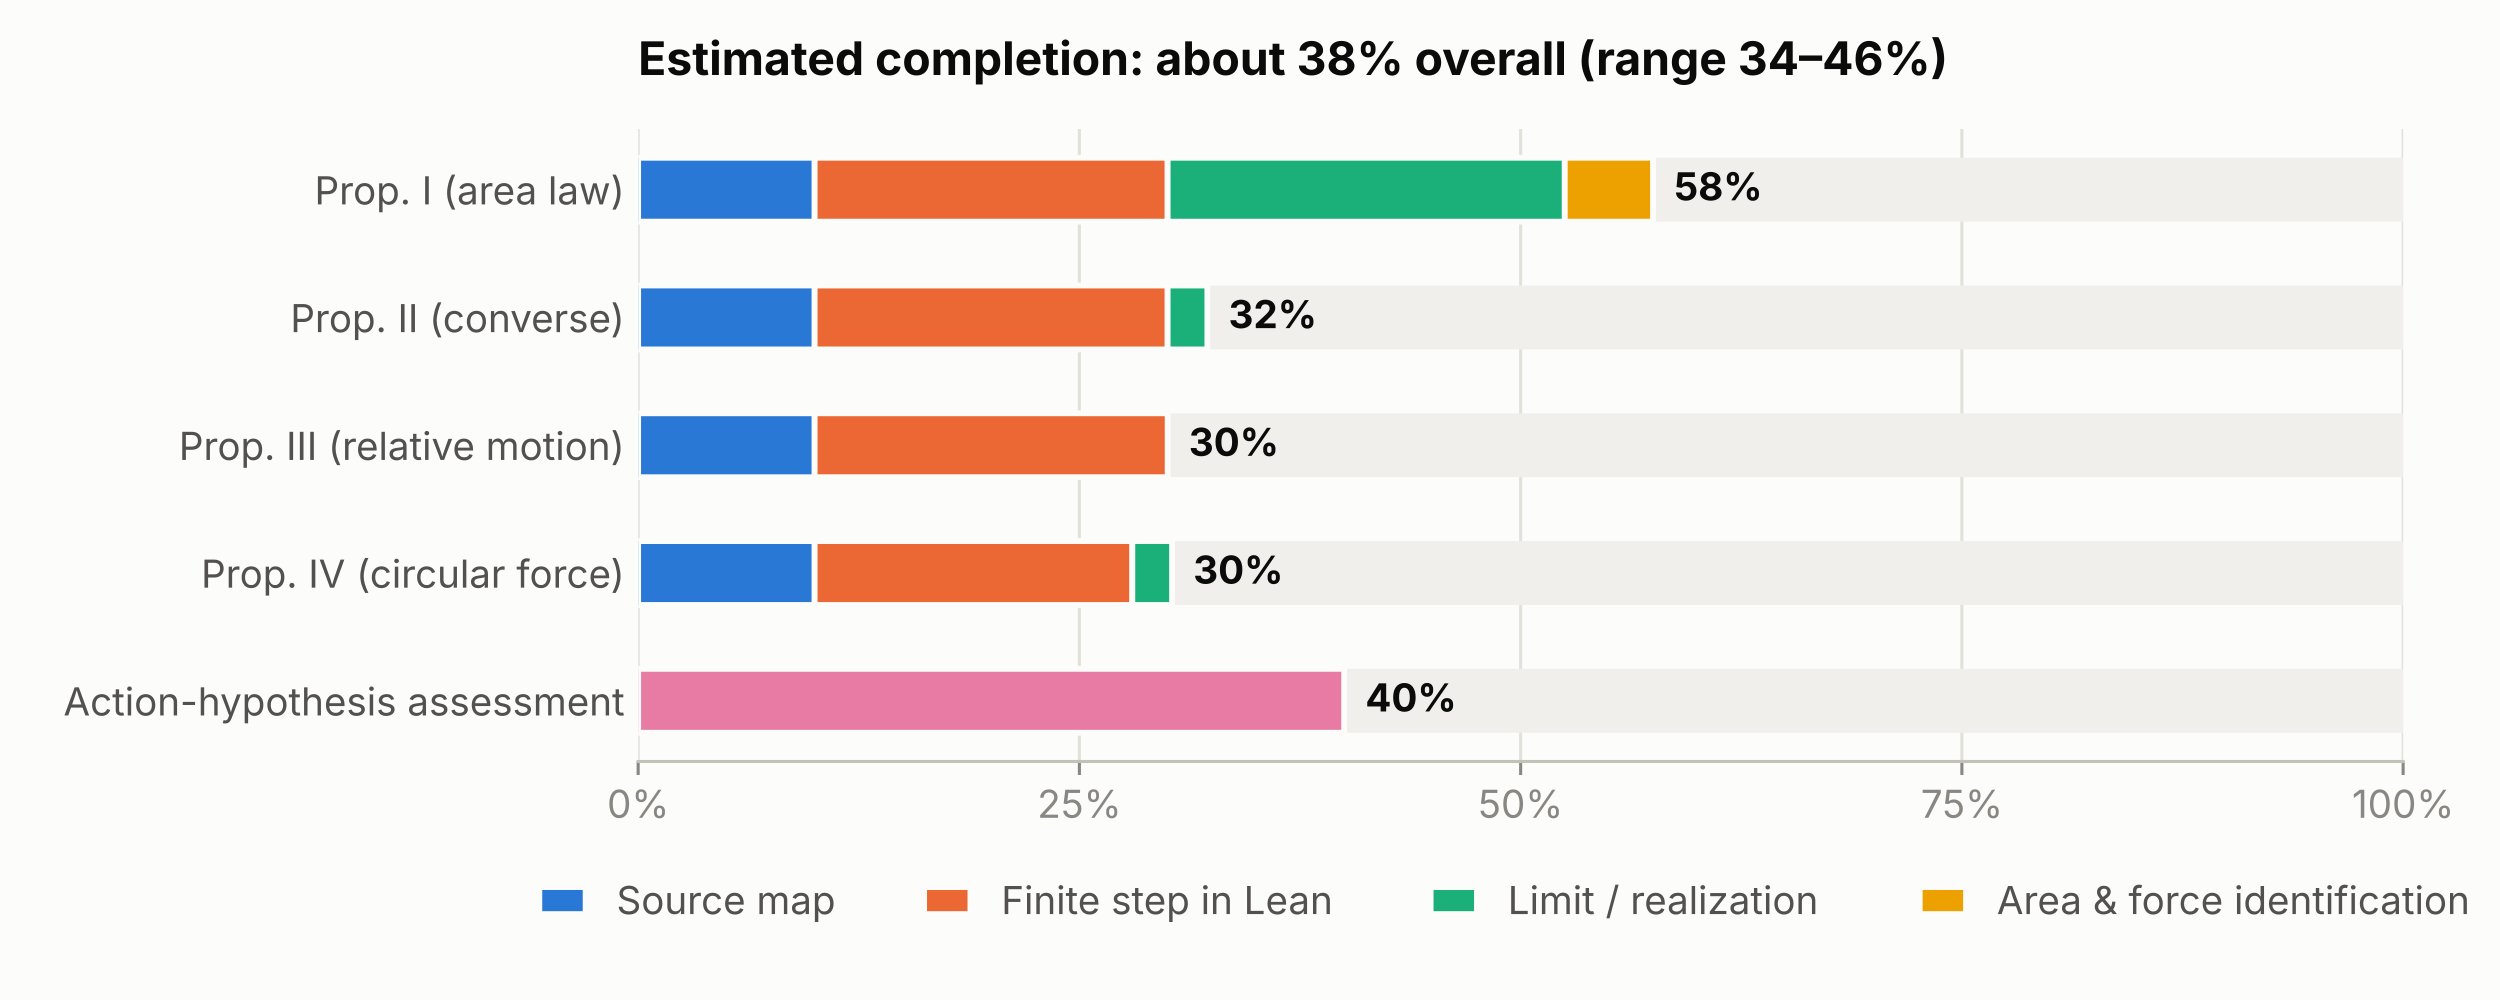
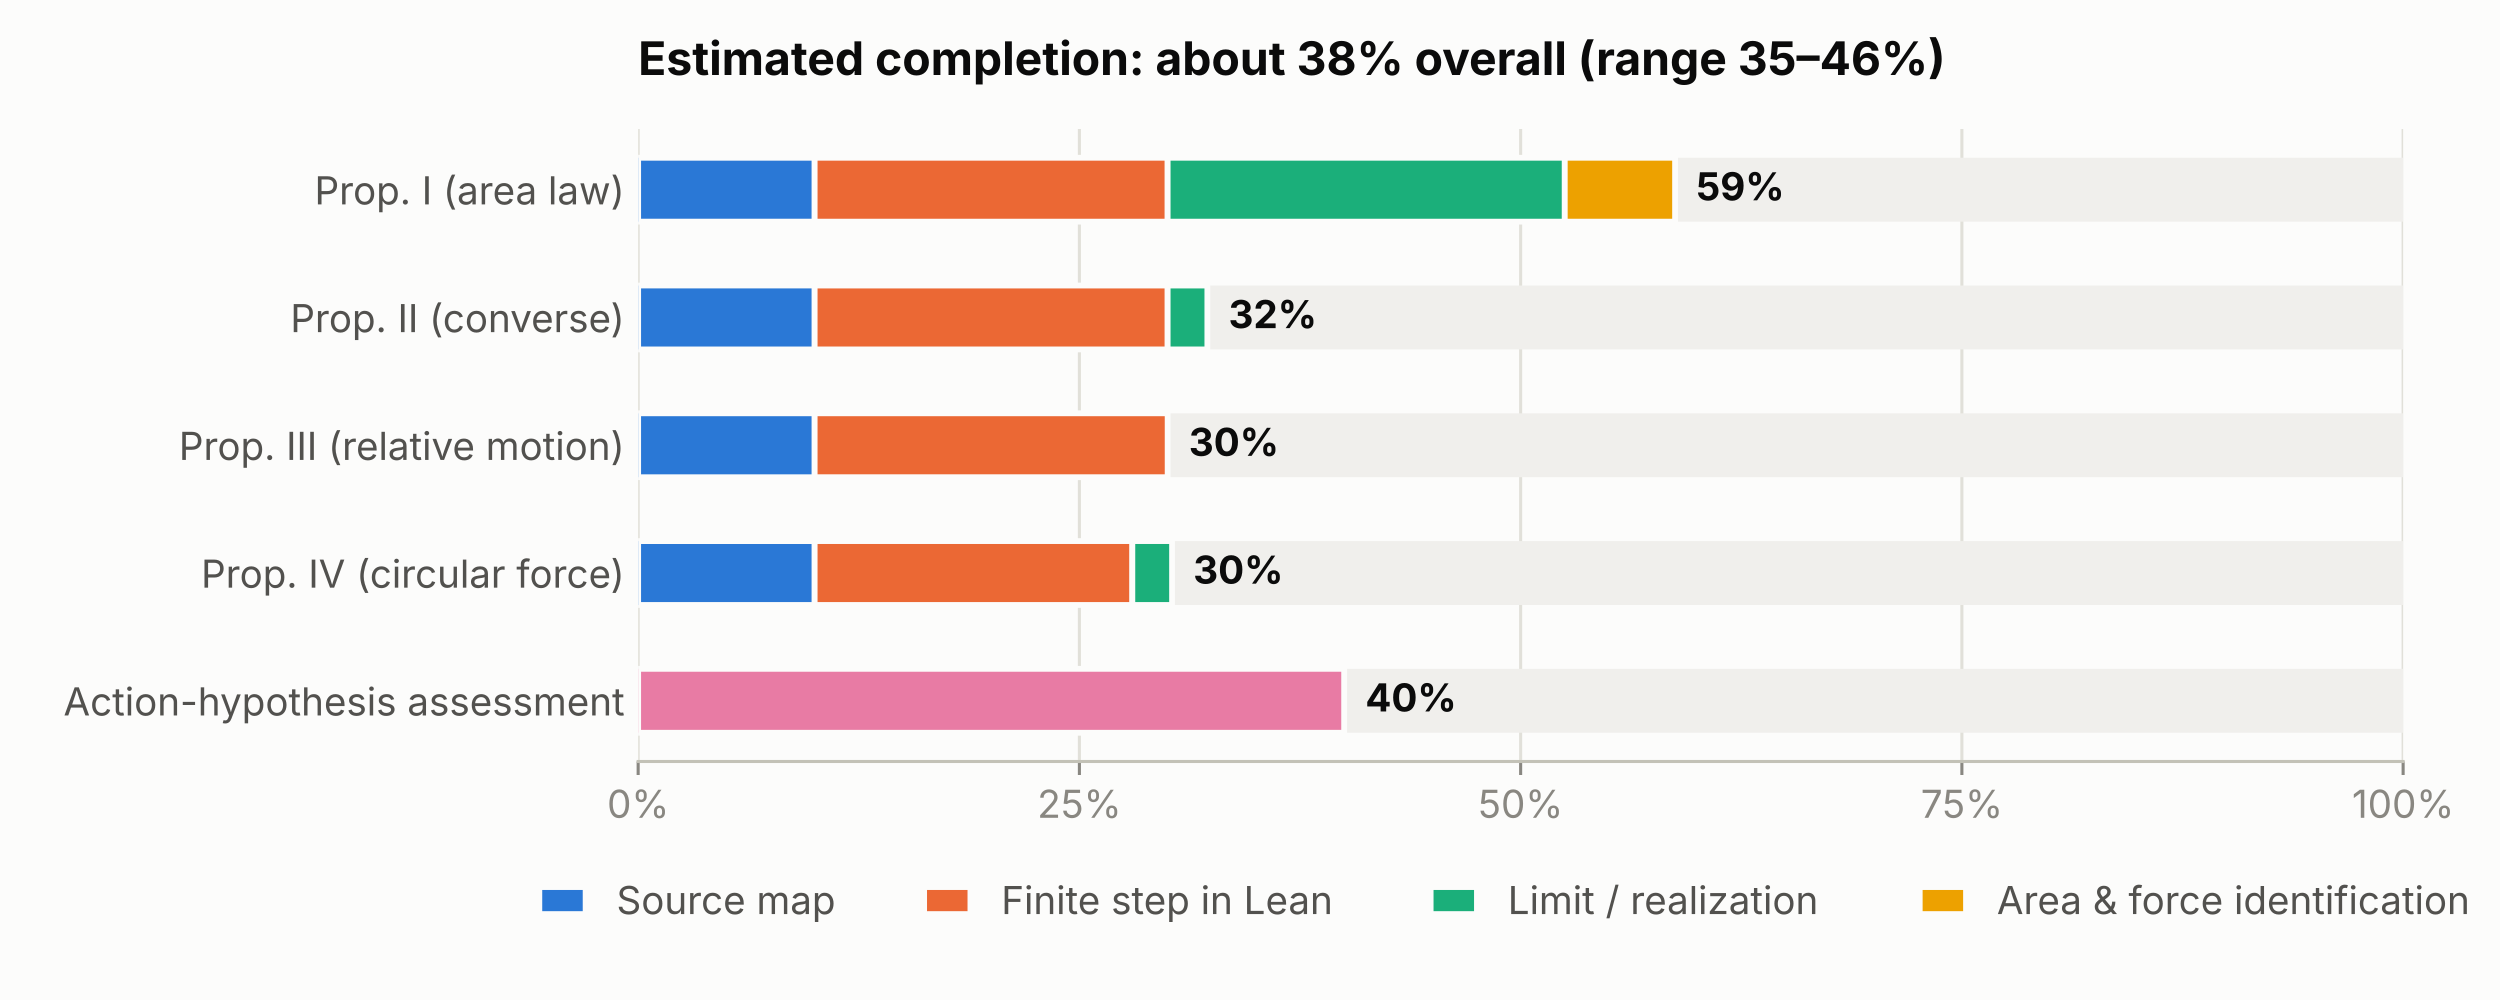
<svg xmlns="http://www.w3.org/2000/svg" xmlns:xlink="http://www.w3.org/1999/xlink" width="648pt" height="259.2pt" viewBox="0 0 648 259.2" version="1.1">
  <defs>
    <style type="text/css">*{stroke-linejoin: round; stroke-linecap: butt}</style>
  </defs>
  <g id="figure_1">
    <g id="patch_1">
      <path d="M 0 259.2 L 648 259.2 L 648 0 L 0 0 z " style="fill: #fcfcfb" />
    </g>
    <g id="axes_1">
      <g id="patch_2">
        <path d="M 165.41 197.378 L 622.89 197.378 L 622.89 33.44 L 165.41 33.44 z " style="fill: #fcfcfb" />
      </g>
      <g id="matplotlib.axis_1">
        <g id="xtick_1">
          <g id="line2d_1">
            <path d="M 165.41 197.378 L 165.41 33.44 " clip-path="url(#p6fa15ee021)" style="fill: none; stroke: #e1e0d9; stroke-width: 0.8; stroke-linecap: square" />
          </g>
          <g id="line2d_2">
            <defs>
              <path id="m02e6627c96" d="M 0 0 L 0 3.5 " style="stroke: #898781; stroke-width: 0.8" />
            </defs>
            <g>
              <use xlink:href="#m02e6627c96" x="165.41" y="197.378" style="fill: #898781; stroke: #898781; stroke-width: 0.8" />
            </g>
          </g>
          <g id="text_1">
            <text style="font-size: 10px; font-family: 'Inter', 'Helvetica Neue', 'Arial', 'DejaVu Sans', sans-serif; text-anchor: middle; fill: #898781" x="165.41" y="211.977" transform="rotate(-0 165.41 211.9767)">0%</text>
          </g>
        </g>
        <g id="xtick_2">
          <g id="line2d_3">
            <path d="M 279.78 197.378 L 279.78 33.44 " clip-path="url(#p6fa15ee021)" style="fill: none; stroke: #e1e0d9; stroke-width: 0.8; stroke-linecap: square" />
          </g>
          <g id="line2d_4">
            <g>
              <use xlink:href="#m02e6627c96" x="279.78" y="197.378" style="fill: #898781; stroke: #898781; stroke-width: 0.8" />
            </g>
          </g>
          <g id="text_2">
            <text style="font-size: 10px; font-family: 'Inter', 'Helvetica Neue', 'Arial', 'DejaVu Sans', sans-serif; text-anchor: middle; fill: #898781" x="279.78" y="211.977" transform="rotate(-0 279.78 211.9767)">25%</text>
          </g>
        </g>
        <g id="xtick_3">
          <g id="line2d_5">
            <path d="M 394.15 197.378 L 394.15 33.44 " clip-path="url(#p6fa15ee021)" style="fill: none; stroke: #e1e0d9; stroke-width: 0.8; stroke-linecap: square" />
          </g>
          <g id="line2d_6">
            <g>
              <use xlink:href="#m02e6627c96" x="394.15" y="197.378" style="fill: #898781; stroke: #898781; stroke-width: 0.8" />
            </g>
          </g>
          <g id="text_3">
            <text style="font-size: 10px; font-family: 'Inter', 'Helvetica Neue', 'Arial', 'DejaVu Sans', sans-serif; text-anchor: middle; fill: #898781" x="394.15" y="211.977" transform="rotate(-0 394.15 211.9767)">50%</text>
          </g>
        </g>
        <g id="xtick_4">
          <g id="line2d_7">
            <path d="M 508.52 197.378 L 508.52 33.44 " clip-path="url(#p6fa15ee021)" style="fill: none; stroke: #e1e0d9; stroke-width: 0.8; stroke-linecap: square" />
          </g>
          <g id="line2d_8">
            <g>
              <use xlink:href="#m02e6627c96" x="508.52" y="197.378" style="fill: #898781; stroke: #898781; stroke-width: 0.8" />
            </g>
          </g>
          <g id="text_4">
            <text style="font-size: 10px; font-family: 'Inter', 'Helvetica Neue', 'Arial', 'DejaVu Sans', sans-serif; text-anchor: middle; fill: #898781" x="508.52" y="211.977" transform="rotate(-0 508.52 211.9767)">75%</text>
          </g>
        </g>
        <g id="xtick_5">
          <g id="line2d_9">
            <path d="M 622.89 197.378 L 622.89 33.44 " clip-path="url(#p6fa15ee021)" style="fill: none; stroke: #e1e0d9; stroke-width: 0.8; stroke-linecap: square" />
          </g>
          <g id="line2d_10">
            <g>
              <use xlink:href="#m02e6627c96" x="622.89" y="197.378" style="fill: #898781; stroke: #898781; stroke-width: 0.8" />
            </g>
          </g>
          <g id="text_5">
            <text style="font-size: 10px; font-family: 'Inter', 'Helvetica Neue', 'Arial', 'DejaVu Sans', sans-serif; text-anchor: middle; fill: #898781" x="622.89" y="211.977" transform="rotate(-0 622.89 211.9767)">100%</text>
          </g>
        </g>
      </g>
      <g id="matplotlib.axis_2">
        <g id="ytick_1">
          <g id="line2d_11" />
          <g id="text_6">
            <text style="font-size: 10px; font-family: 'Inter', 'Helvetica Neue', 'Arial', 'DejaVu Sans', sans-serif; text-anchor: end; fill: #52514e" x="161.91" y="52.971" transform="rotate(-0 161.91 52.97067)">Prop. I (area law)</text>
          </g>
        </g>
        <g id="ytick_2">
          <g id="line2d_12" />
          <g id="text_7">
            <text style="font-size: 10px; font-family: 'Inter', 'Helvetica Neue', 'Arial', 'DejaVu Sans', sans-serif; text-anchor: end; fill: #52514e" x="161.91" y="86.09" transform="rotate(-0 161.91 86.0895)">Prop. II (converse)</text>
          </g>
        </g>
        <g id="ytick_3">
          <g id="line2d_13" />
          <g id="text_8">
            <text style="font-size: 10px; font-family: 'Inter', 'Helvetica Neue', 'Arial', 'DejaVu Sans', sans-serif; text-anchor: end; fill: #52514e" x="161.91" y="119.208" transform="rotate(-0 161.91 119.2083)">Prop. III (relative motion)</text>
          </g>
        </g>
        <g id="ytick_4">
          <g id="line2d_14" />
          <g id="text_9">
            <text style="font-size: 10px; font-family: 'Inter', 'Helvetica Neue', 'Arial', 'DejaVu Sans', sans-serif; text-anchor: end; fill: #52514e" x="161.91" y="152.327" transform="rotate(-0 161.91 152.3272)">Prop. IV (circular force)</text>
          </g>
        </g>
        <g id="ytick_5">
          <g id="line2d_15" />
          <g id="text_10">
            <text style="font-size: 10px; font-family: 'Inter', 'Helvetica Neue', 'Arial', 'DejaVu Sans', sans-serif; text-anchor: end; fill: #52514e" x="161.91" y="185.446" transform="rotate(-0 161.91 185.446)">Action-hypothesis assessment</text>
          </g>
        </g>
      </g>
      <g id="patch_3">
        <path d="M 165.41 57.451 L 622.89 57.451 L 622.89 40.892 L 165.41 40.892 z " clip-path="url(#p6fa15ee021)" style="fill: #f0efec" />
      </g>
      <g id="patch_4">
        <path d="M 165.41 57.451 L 211.158 57.451 L 211.158 40.892 L 165.41 40.892 z " clip-path="url(#p6fa15ee021)" style="fill: #2a78d6; stroke: #fcfcfb; stroke-width: 1.5; stroke-linejoin: miter" />
      </g>
      <g id="patch_5">
        <path d="M 211.158 57.451 L 302.654 57.451 L 302.654 40.892 L 211.158 40.892 z " clip-path="url(#p6fa15ee021)" style="fill: #eb6834; stroke: #fcfcfb; stroke-width: 1.5; stroke-linejoin: miter" />
      </g>
      <g id="patch_6">
        <path d="M 302.654 57.451 L 405.587 57.451 L 405.587 40.892 L 302.654 40.892 z " clip-path="url(#p6fa15ee021)" style="fill: #1baf7a; stroke: #fcfcfb; stroke-width: 1.5; stroke-linejoin: miter" />
      </g>
      <g id="patch_7">
-         <path d="M 405.587 57.451 L 428.461 57.451 L 428.461 40.892 L 405.587 40.892 z " clip-path="url(#p6fa15ee021)" style="fill: #eda100; stroke: #fcfcfb; stroke-width: 1.5; stroke-linejoin: miter" />
+         <path d="M 405.587 57.451 L 434.18 57.451 L 434.18 40.892 L 405.587 40.892 z " clip-path="url(#p6fa15ee021)" style="fill: #eda100; stroke: #fcfcfb; stroke-width: 1.5; stroke-linejoin: miter" />
      </g>
      <g id="patch_8">
        <path d="M 165.41 90.57 L 622.89 90.57 L 622.89 74.011 L 165.41 74.011 z " clip-path="url(#p6fa15ee021)" style="fill: #f0efec" />
      </g>
      <g id="patch_9">
        <path d="M 165.41 90.57 L 211.158 90.57 L 211.158 74.011 L 165.41 74.011 z " clip-path="url(#p6fa15ee021)" style="fill: #2a78d6; stroke: #fcfcfb; stroke-width: 1.5; stroke-linejoin: miter" />
      </g>
      <g id="patch_10">
        <path d="M 211.158 90.57 L 302.654 90.57 L 302.654 74.011 L 211.158 74.011 z " clip-path="url(#p6fa15ee021)" style="fill: #eb6834; stroke: #fcfcfb; stroke-width: 1.5; stroke-linejoin: miter" />
      </g>
      <g id="patch_11">
        <path d="M 302.654 90.57 L 312.947 90.57 L 312.947 74.011 L 302.654 74.011 z " clip-path="url(#p6fa15ee021)" style="fill: #1baf7a; stroke: #fcfcfb; stroke-width: 1.5; stroke-linejoin: miter" />
      </g>
      <g id="patch_12">
        <path d="M 165.41 123.689 L 622.89 123.689 L 622.89 107.129 L 165.41 107.129 z " clip-path="url(#p6fa15ee021)" style="fill: #f0efec" />
      </g>
      <g id="patch_13">
        <path d="M 165.41 123.689 L 211.158 123.689 L 211.158 107.129 L 165.41 107.129 z " clip-path="url(#p6fa15ee021)" style="fill: #2a78d6; stroke: #fcfcfb; stroke-width: 1.5; stroke-linejoin: miter" />
      </g>
      <g id="patch_14">
        <path d="M 211.158 123.689 L 302.654 123.689 L 302.654 107.129 L 211.158 107.129 z " clip-path="url(#p6fa15ee021)" style="fill: #eb6834; stroke: #fcfcfb; stroke-width: 1.5; stroke-linejoin: miter" />
      </g>
      <g id="patch_15">
        <path d="M 165.41 156.808 L 622.89 156.808 L 622.89 140.248 L 165.41 140.248 z " clip-path="url(#p6fa15ee021)" style="fill: #f0efec" />
      </g>
      <g id="patch_16">
        <path d="M 165.41 156.808 L 211.158 156.808 L 211.158 140.248 L 165.41 140.248 z " clip-path="url(#p6fa15ee021)" style="fill: #2a78d6; stroke: #fcfcfb; stroke-width: 1.5; stroke-linejoin: miter" />
      </g>
      <g id="patch_17">
        <path d="M 211.158 156.808 L 293.504 156.808 L 293.504 140.248 L 211.158 140.248 z " clip-path="url(#p6fa15ee021)" style="fill: #eb6834; stroke: #fcfcfb; stroke-width: 1.5; stroke-linejoin: miter" />
      </g>
      <g id="patch_18">
        <path d="M 293.504 156.808 L 303.798 156.808 L 303.798 140.248 L 293.504 140.248 z " clip-path="url(#p6fa15ee021)" style="fill: #1baf7a; stroke: #fcfcfb; stroke-width: 1.5; stroke-linejoin: miter" />
      </g>
      <g id="patch_19">
        <path d="M 165.41 189.927 L 622.89 189.927 L 622.89 173.367 L 165.41 173.367 z " clip-path="url(#p6fa15ee021)" style="fill: #f0efec" />
      </g>
      <g id="patch_20">
        <path d="M 165.41 189.927 L 348.402 189.927 L 348.402 173.367 L 165.41 173.367 z " clip-path="url(#p6fa15ee021)" style="fill: #e87ba4; stroke: #fcfcfb; stroke-width: 1.5; stroke-linejoin: miter" />
      </g>
      <g id="patch_21">
        <path d="M 165.41 197.378 L 622.89 197.378 " style="fill: none; stroke: #c3c2b7; stroke-width: 0.8; stroke-linejoin: miter; stroke-linecap: square" />
      </g>
      <g id="text_11">
-         <text style="font-weight: 700; font-size: 10px; font-family: 'Inter', 'Helvetica Neue', 'Arial', 'DejaVu Sans', sans-serif; text-anchor: start; fill: #0b0b0b" x="433.951" y="51.931" transform="rotate(-0 433.9508 51.93082)">58%</text>
+         <text style="font-weight: 700; font-size: 10px; font-family: 'Inter', 'Helvetica Neue', 'Arial', 'DejaVu Sans', sans-serif; text-anchor: start; fill: #0b0b0b" x="439.669" y="51.931" transform="rotate(-0 439.6693 51.93082)">59%</text>
      </g>
      <g id="text_12">
        <text style="font-weight: 700; font-size: 10px; font-family: 'Inter', 'Helvetica Neue', 'Arial', 'DejaVu Sans', sans-serif; text-anchor: start; fill: #0b0b0b" x="318.437" y="85.05" transform="rotate(-0 318.4371 85.04966)">32%</text>
      </g>
      <g id="text_13">
        <text style="font-weight: 700; font-size: 10px; font-family: 'Inter', 'Helvetica Neue', 'Arial', 'DejaVu Sans', sans-serif; text-anchor: start; fill: #0b0b0b" x="308.144" y="118.168" transform="rotate(-0 308.1438 118.1685)">30%</text>
      </g>
      <g id="text_14">
        <text style="font-weight: 700; font-size: 10px; font-family: 'Inter', 'Helvetica Neue', 'Arial', 'DejaVu Sans', sans-serif; text-anchor: start; fill: #0b0b0b" x="309.287" y="151.287" transform="rotate(-0 309.2875 151.2873)">30%</text>
      </g>
      <g id="text_15">
        <text style="font-weight: 700; font-size: 10px; font-family: 'Inter', 'Helvetica Neue', 'Arial', 'DejaVu Sans', sans-serif; text-anchor: start; fill: #0b0b0b" x="353.892" y="184.406" transform="rotate(-0 353.8918 184.4062)">40%</text>
      </g>
      <g id="text_16">
-         <text style="font-weight: 700; font-size: 12px; font-family: 'Inter', 'Helvetica Neue', 'Arial', 'DejaVu Sans', sans-serif; text-anchor: start; fill: #0b0b0b" x="165.41" y="19.44" transform="rotate(-0 165.41 19.44)">Estimated completion: about 38% overall (range 34–46%)</text>
+         <text style="font-weight: 700; font-size: 12px; font-family: 'Inter', 'Helvetica Neue', 'Arial', 'DejaVu Sans', sans-serif; text-anchor: start; fill: #0b0b0b" x="165.41" y="19.44" transform="rotate(-0 165.41 19.44)">Estimated completion: about 38% overall (range 35–46%)</text>
      </g>
      <g id="legend_1">
        <g id="patch_22">
          <path d="M 139.795 236.928 L 151.795 236.928 L 151.795 229.928 L 139.795 229.928 z " style="fill: #2a78d6; stroke: #fcfcfb; stroke-width: 1.5; stroke-linejoin: miter" />
        </g>
        <g id="text_17">
          <text style="font-size: 10px; font-family: 'Inter', 'Helvetica Neue', 'Arial', 'DejaVu Sans', sans-serif; text-anchor: start; fill: #52514e" x="159.795" y="236.928" transform="rotate(-0 159.7953 236.928)">Source map</text>
        </g>
        <g id="patch_23">
          <path d="M 239.533 236.928 L 251.533 236.928 L 251.533 229.928 L 239.533 229.928 z " style="fill: #eb6834; stroke: #fcfcfb; stroke-width: 1.5; stroke-linejoin: miter" />
        </g>
        <g id="text_18">
          <text style="font-size: 10px; font-family: 'Inter', 'Helvetica Neue', 'Arial', 'DejaVu Sans', sans-serif; text-anchor: start; fill: #52514e" x="259.533" y="236.928" transform="rotate(-0 259.5328 236.928)">Finite step in Lean</text>
        </g>
        <g id="patch_24">
          <path d="M 370.823 236.928 L 382.823 236.928 L 382.823 229.928 L 370.823 229.928 z " style="fill: #1baf7a; stroke: #fcfcfb; stroke-width: 1.5; stroke-linejoin: miter" />
        </g>
        <g id="text_19">
          <text style="font-size: 10px; font-family: 'Inter', 'Helvetica Neue', 'Arial', 'DejaVu Sans', sans-serif; text-anchor: start; fill: #52514e" x="390.823" y="236.928" transform="rotate(-0 390.8234 236.928)">Limit / realization</text>
        </g>
        <g id="patch_25">
          <path d="M 497.592 236.928 L 509.592 236.928 L 509.592 229.928 L 497.592 229.928 z " style="fill: #eda100; stroke: #fcfcfb; stroke-width: 1.5; stroke-linejoin: miter" />
        </g>
        <g id="text_20">
          <text style="font-size: 10px; font-family: 'Inter', 'Helvetica Neue', 'Arial', 'DejaVu Sans', sans-serif; text-anchor: start; fill: #52514e" x="517.592" y="236.928" transform="rotate(-0 517.5922 236.928)">Area &amp; force identification</text>
        </g>
      </g>
    </g>
  </g>
  <defs>
    <clipPath id="p6fa15ee021">
      <rect x="165.41" y="33.44" width="457.48" height="163.938" />
    </clipPath>
  </defs>
</svg>
